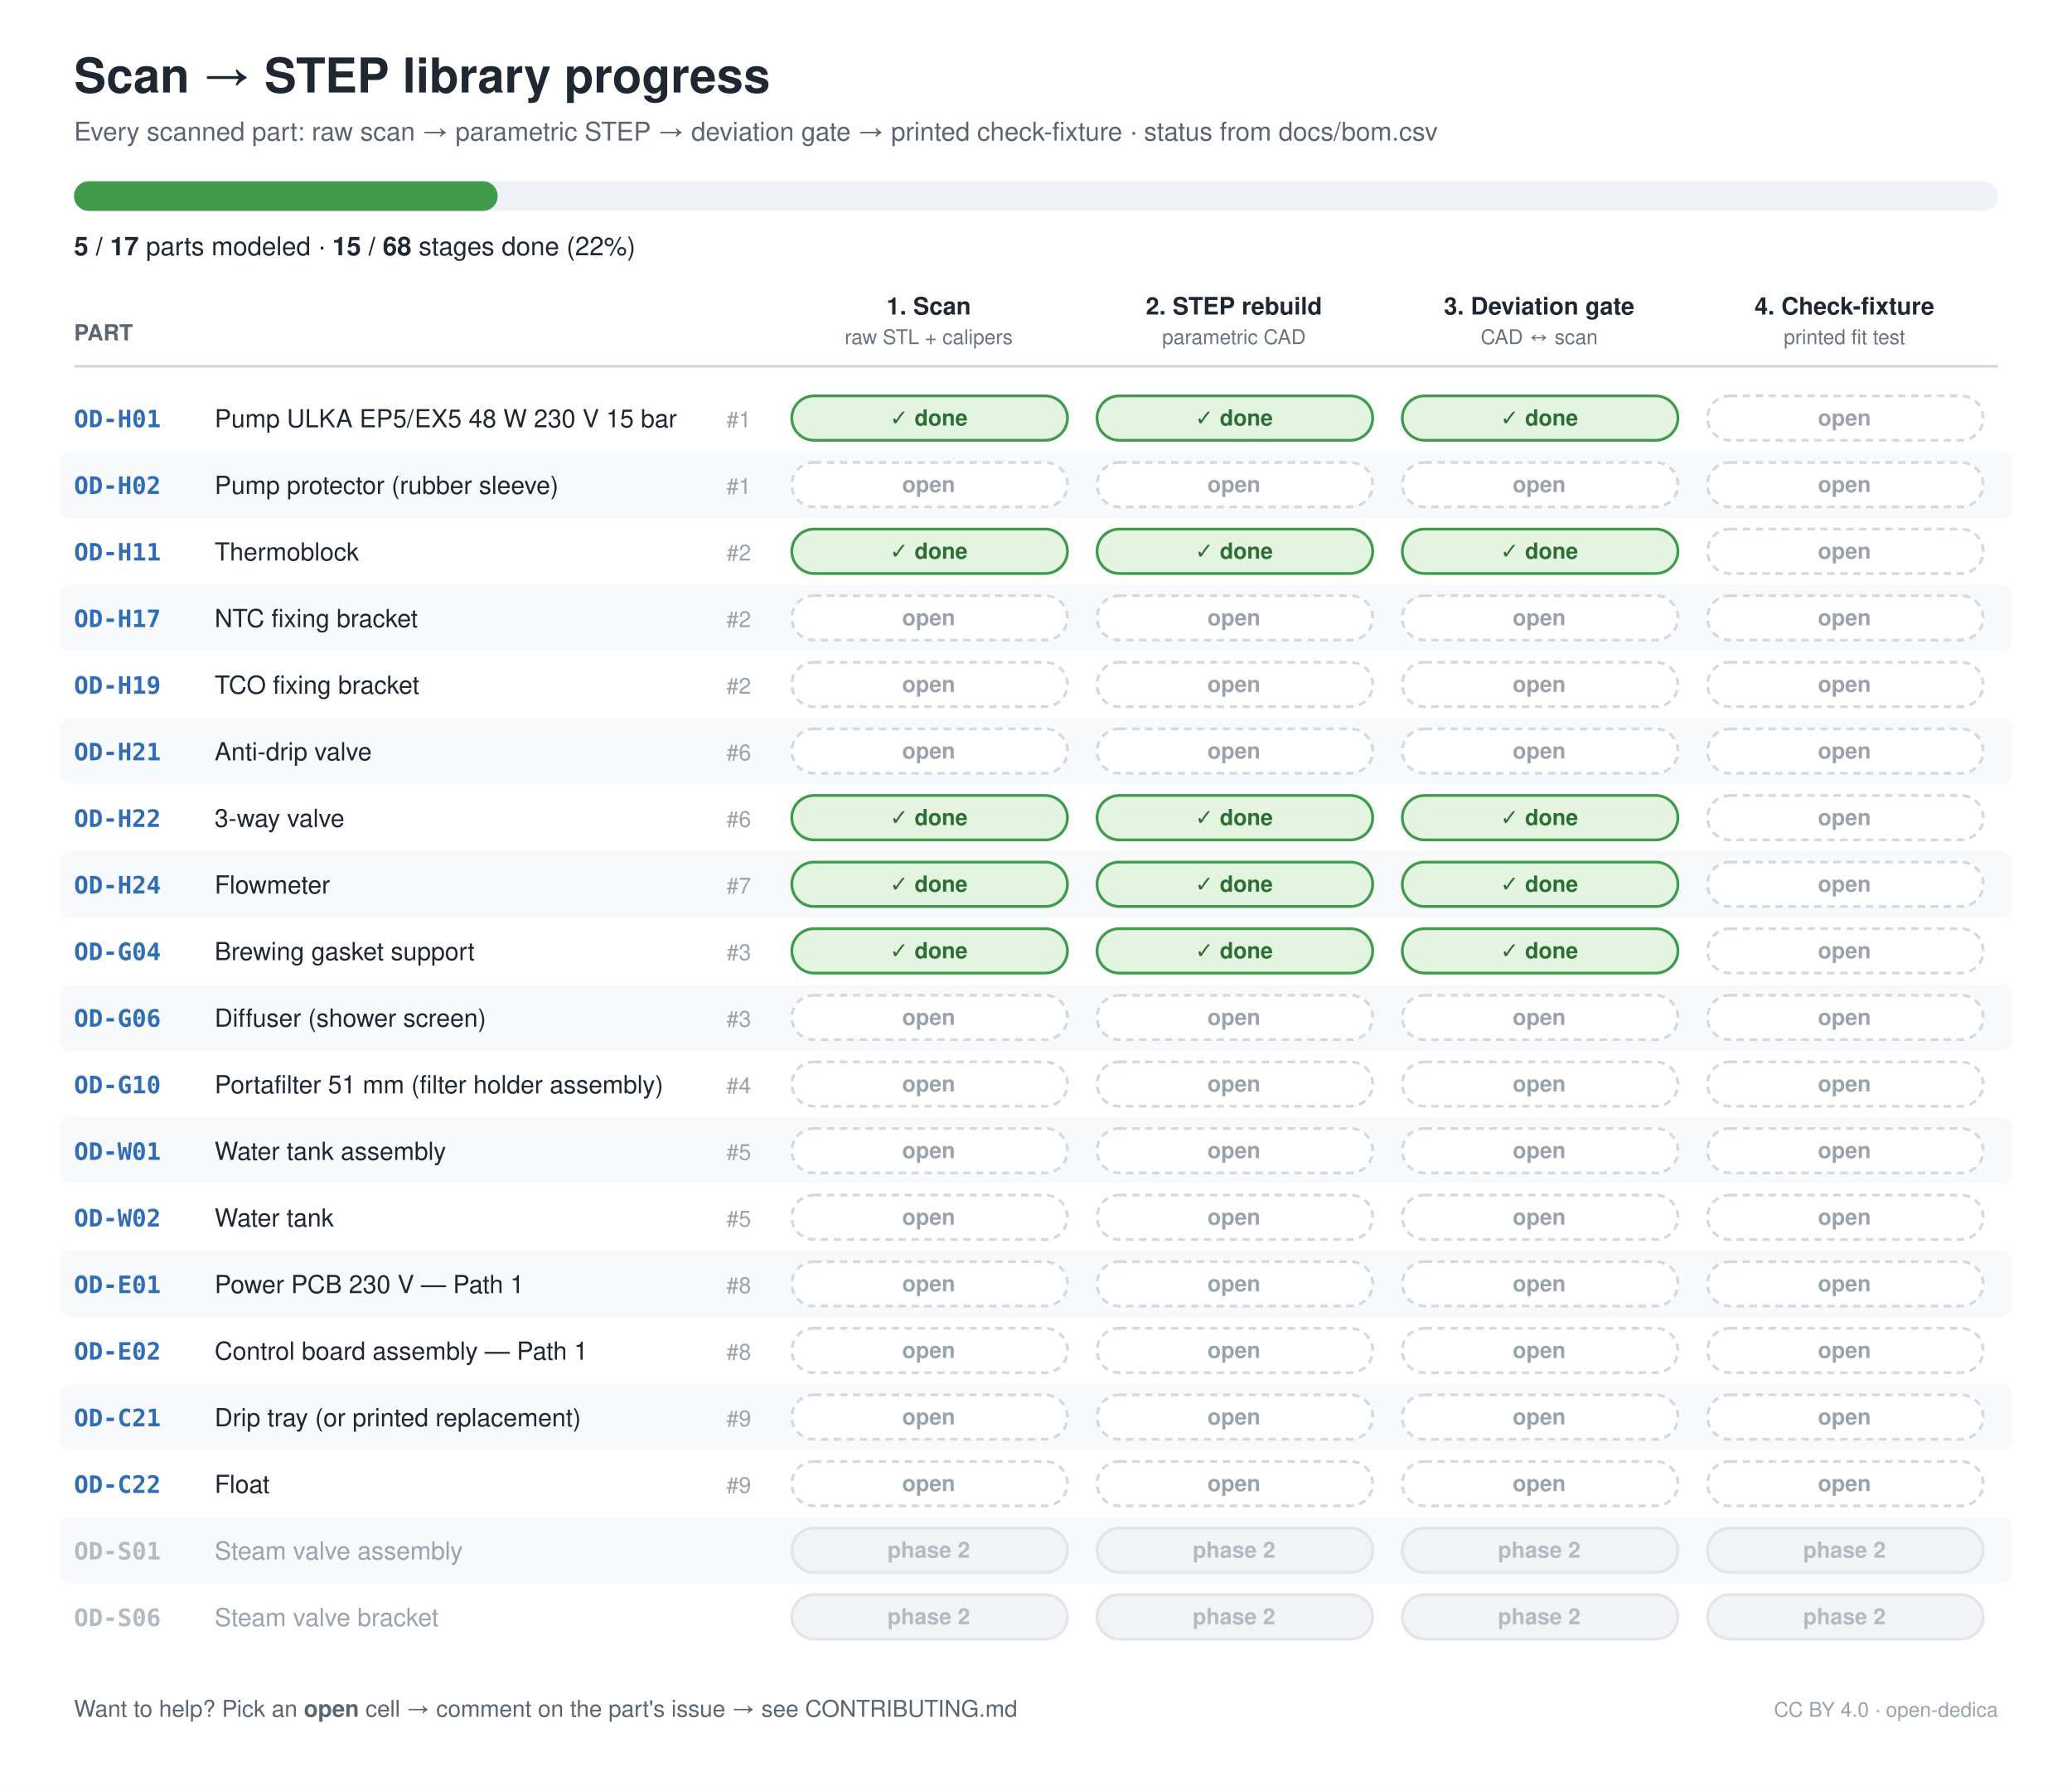
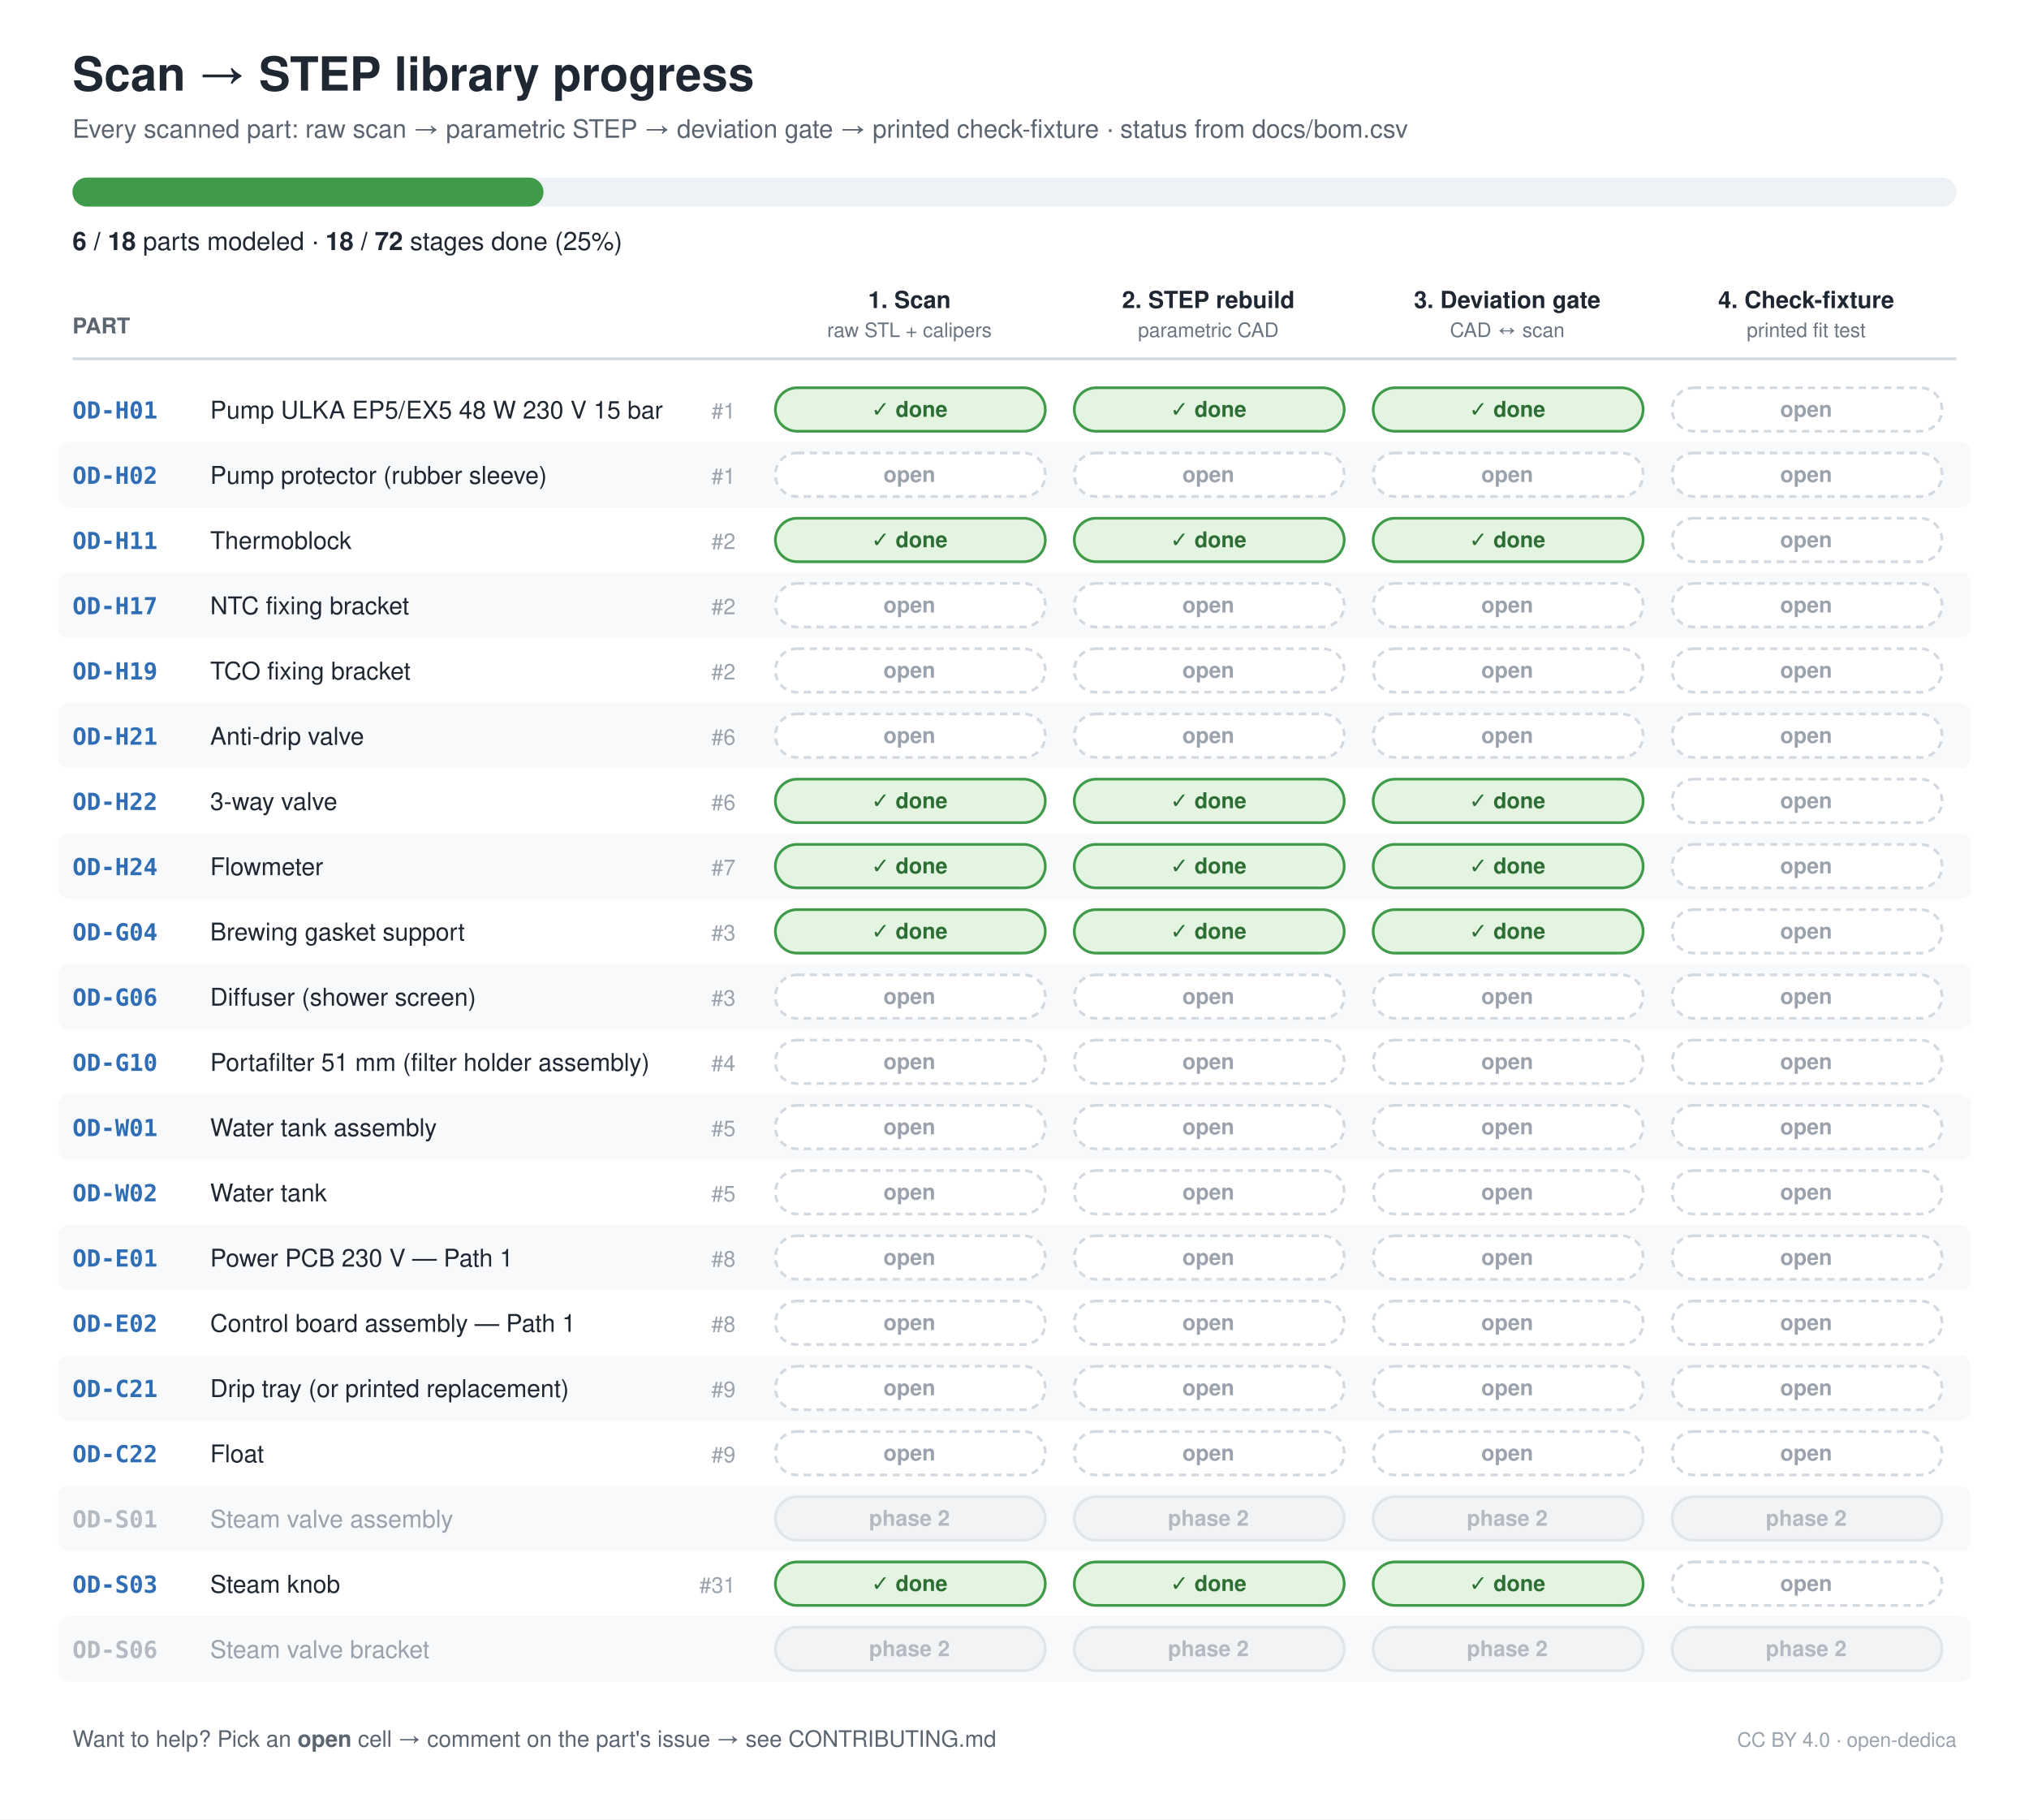
- <svg xmlns="http://www.w3.org/2000/svg" viewBox="0 0 1120 968" width="1120" height="968" font-family="Helvetica, Arial, sans-serif">
-   <rect width="1120" height="968" fill="#ffffff" />
+ <svg xmlns="http://www.w3.org/2000/svg" viewBox="0 0 1120 1004" width="1120" height="1004" font-family="Helvetica, Arial, sans-serif">
+   <rect width="1120" height="1004" fill="#ffffff" />
  <text x="40" y="50" font-size="26" font-weight="700" fill="#1f2733">Scan → STEP library progress</text>
  <text x="40" y="76" font-size="14" fill="#5b6572">Every scanned part: raw scan → parametric STEP → deviation gate → printed check-fixture · status from docs/bom.csv</text>
  <rect x="40" y="98" width="1040" height="16" rx="8" fill="#eef1f5" />
-   <rect x="40" y="98" width="229" height="16" rx="8" fill="#3f9a4a" />
+   <rect x="40" y="98" width="260" height="16" rx="8" fill="#3f9a4a" />
  <text x="40" y="138" font-size="14" fill="#1f2733">
-     <tspan font-weight="700">5 / 17</tspan> parts modeled · <tspan font-weight="700">15 / 68</tspan> stages done (22%)</text>
+     <tspan font-weight="700">6 / 18</tspan> parts modeled · <tspan font-weight="700">18 / 72</tspan> stages done (25%)</text>
  <text x="40" y="184" font-size="12" font-weight="700" fill="#5b6572">PART</text>
  <text x="502" y="170" font-size="13" font-weight="700" fill="#1f2733" text-anchor="middle">1. Scan</text>
  <text x="502" y="186" font-size="11" fill="#6b7582" text-anchor="middle">raw STL + calipers</text>
  <text x="667" y="170" font-size="13" font-weight="700" fill="#1f2733" text-anchor="middle">2. STEP rebuild</text>
  <text x="667" y="186" font-size="11" fill="#6b7582" text-anchor="middle">parametric CAD</text>
  <text x="832" y="170" font-size="13" font-weight="700" fill="#1f2733" text-anchor="middle">3. Deviation gate</text>
  <text x="832" y="186" font-size="11" fill="#6b7582" text-anchor="middle">CAD ↔ scan</text>
  <text x="997" y="170" font-size="13" font-weight="700" fill="#1f2733" text-anchor="middle">4. Check-fixture</text>
  <text x="997" y="186" font-size="11" fill="#6b7582" text-anchor="middle">printed fit test</text>
  <path d="M40 198H1080" stroke="#d3d9e0" stroke-width="1.5" />
  <text x="40" y="231" font-size="13" font-weight="700" fill="#2f6db5" font-family="Menlo,Consolas,monospace">OD-H01</text>
  <text x="116" y="231" font-size="13.5" fill="#1f2733">Pump ULKA EP5/EX5 48 W 230 V 15 bar</text>
  <text x="406" y="231" font-size="12" fill="#9aa3ad" text-anchor="end">#1</text>
  <rect x="428" y="214" width="149" height="24" rx="12" fill="#e3f4e1" stroke="#3f9a4a" stroke-width="1.5" />
  <text x="502" y="230" font-size="12" font-weight="700" fill="#2c6e34" text-anchor="middle">✓ done</text>
  <rect x="593" y="214" width="149" height="24" rx="12" fill="#e3f4e1" stroke="#3f9a4a" stroke-width="1.5" />
  <text x="667" y="230" font-size="12" font-weight="700" fill="#2c6e34" text-anchor="middle">✓ done</text>
  <rect x="758" y="214" width="149" height="24" rx="12" fill="#e3f4e1" stroke="#3f9a4a" stroke-width="1.5" />
  <text x="832" y="230" font-size="12" font-weight="700" fill="#2c6e34" text-anchor="middle">✓ done</text>
  <rect x="923" y="214" width="149" height="24" rx="12" fill="#ffffff" stroke="#d3d9e0" stroke-width="1.5" stroke-dasharray="4 3" />
  <text x="997" y="230" font-size="12" font-weight="700" fill="#9aa3ad" text-anchor="middle">open</text>
  <rect x="32" y="244" width="1056" height="36" rx="6" fill="#f7f9fb" />
  <text x="40" y="267" font-size="13" font-weight="700" fill="#2f6db5" font-family="Menlo,Consolas,monospace">OD-H02</text>
  <text x="116" y="267" font-size="13.5" fill="#1f2733">Pump protector (rubber sleeve)</text>
  <text x="406" y="267" font-size="12" fill="#9aa3ad" text-anchor="end">#1</text>
  <rect x="428" y="250" width="149" height="24" rx="12" fill="#ffffff" stroke="#d3d9e0" stroke-width="1.5" stroke-dasharray="4 3" />
  <text x="502" y="266" font-size="12" font-weight="700" fill="#9aa3ad" text-anchor="middle">open</text>
  <rect x="593" y="250" width="149" height="24" rx="12" fill="#ffffff" stroke="#d3d9e0" stroke-width="1.5" stroke-dasharray="4 3" />
  <text x="667" y="266" font-size="12" font-weight="700" fill="#9aa3ad" text-anchor="middle">open</text>
  <rect x="758" y="250" width="149" height="24" rx="12" fill="#ffffff" stroke="#d3d9e0" stroke-width="1.5" stroke-dasharray="4 3" />
  <text x="832" y="266" font-size="12" font-weight="700" fill="#9aa3ad" text-anchor="middle">open</text>
  <rect x="923" y="250" width="149" height="24" rx="12" fill="#ffffff" stroke="#d3d9e0" stroke-width="1.5" stroke-dasharray="4 3" />
  <text x="997" y="266" font-size="12" font-weight="700" fill="#9aa3ad" text-anchor="middle">open</text>
  <text x="40" y="303" font-size="13" font-weight="700" fill="#2f6db5" font-family="Menlo,Consolas,monospace">OD-H11</text>
  <text x="116" y="303" font-size="13.5" fill="#1f2733">Thermoblock</text>
  <text x="406" y="303" font-size="12" fill="#9aa3ad" text-anchor="end">#2</text>
  <rect x="428" y="286" width="149" height="24" rx="12" fill="#e3f4e1" stroke="#3f9a4a" stroke-width="1.5" />
  <text x="502" y="302" font-size="12" font-weight="700" fill="#2c6e34" text-anchor="middle">✓ done</text>
  <rect x="593" y="286" width="149" height="24" rx="12" fill="#e3f4e1" stroke="#3f9a4a" stroke-width="1.5" />
  <text x="667" y="302" font-size="12" font-weight="700" fill="#2c6e34" text-anchor="middle">✓ done</text>
  <rect x="758" y="286" width="149" height="24" rx="12" fill="#e3f4e1" stroke="#3f9a4a" stroke-width="1.5" />
  <text x="832" y="302" font-size="12" font-weight="700" fill="#2c6e34" text-anchor="middle">✓ done</text>
  <rect x="923" y="286" width="149" height="24" rx="12" fill="#ffffff" stroke="#d3d9e0" stroke-width="1.5" stroke-dasharray="4 3" />
  <text x="997" y="302" font-size="12" font-weight="700" fill="#9aa3ad" text-anchor="middle">open</text>
  <rect x="32" y="316" width="1056" height="36" rx="6" fill="#f7f9fb" />
  <text x="40" y="339" font-size="13" font-weight="700" fill="#2f6db5" font-family="Menlo,Consolas,monospace">OD-H17</text>
  <text x="116" y="339" font-size="13.5" fill="#1f2733">NTC fixing bracket</text>
  <text x="406" y="339" font-size="12" fill="#9aa3ad" text-anchor="end">#2</text>
  <rect x="428" y="322" width="149" height="24" rx="12" fill="#ffffff" stroke="#d3d9e0" stroke-width="1.5" stroke-dasharray="4 3" />
  <text x="502" y="338" font-size="12" font-weight="700" fill="#9aa3ad" text-anchor="middle">open</text>
  <rect x="593" y="322" width="149" height="24" rx="12" fill="#ffffff" stroke="#d3d9e0" stroke-width="1.5" stroke-dasharray="4 3" />
  <text x="667" y="338" font-size="12" font-weight="700" fill="#9aa3ad" text-anchor="middle">open</text>
  <rect x="758" y="322" width="149" height="24" rx="12" fill="#ffffff" stroke="#d3d9e0" stroke-width="1.5" stroke-dasharray="4 3" />
  <text x="832" y="338" font-size="12" font-weight="700" fill="#9aa3ad" text-anchor="middle">open</text>
  <rect x="923" y="322" width="149" height="24" rx="12" fill="#ffffff" stroke="#d3d9e0" stroke-width="1.5" stroke-dasharray="4 3" />
  <text x="997" y="338" font-size="12" font-weight="700" fill="#9aa3ad" text-anchor="middle">open</text>
  <text x="40" y="375" font-size="13" font-weight="700" fill="#2f6db5" font-family="Menlo,Consolas,monospace">OD-H19</text>
  <text x="116" y="375" font-size="13.5" fill="#1f2733">TCO fixing bracket</text>
  <text x="406" y="375" font-size="12" fill="#9aa3ad" text-anchor="end">#2</text>
  <rect x="428" y="358" width="149" height="24" rx="12" fill="#ffffff" stroke="#d3d9e0" stroke-width="1.5" stroke-dasharray="4 3" />
  <text x="502" y="374" font-size="12" font-weight="700" fill="#9aa3ad" text-anchor="middle">open</text>
  <rect x="593" y="358" width="149" height="24" rx="12" fill="#ffffff" stroke="#d3d9e0" stroke-width="1.5" stroke-dasharray="4 3" />
  <text x="667" y="374" font-size="12" font-weight="700" fill="#9aa3ad" text-anchor="middle">open</text>
  <rect x="758" y="358" width="149" height="24" rx="12" fill="#ffffff" stroke="#d3d9e0" stroke-width="1.5" stroke-dasharray="4 3" />
  <text x="832" y="374" font-size="12" font-weight="700" fill="#9aa3ad" text-anchor="middle">open</text>
  <rect x="923" y="358" width="149" height="24" rx="12" fill="#ffffff" stroke="#d3d9e0" stroke-width="1.5" stroke-dasharray="4 3" />
  <text x="997" y="374" font-size="12" font-weight="700" fill="#9aa3ad" text-anchor="middle">open</text>
  <rect x="32" y="388" width="1056" height="36" rx="6" fill="#f7f9fb" />
  <text x="40" y="411" font-size="13" font-weight="700" fill="#2f6db5" font-family="Menlo,Consolas,monospace">OD-H21</text>
  <text x="116" y="411" font-size="13.5" fill="#1f2733">Anti-drip valve</text>
  <text x="406" y="411" font-size="12" fill="#9aa3ad" text-anchor="end">#6</text>
  <rect x="428" y="394" width="149" height="24" rx="12" fill="#ffffff" stroke="#d3d9e0" stroke-width="1.5" stroke-dasharray="4 3" />
  <text x="502" y="410" font-size="12" font-weight="700" fill="#9aa3ad" text-anchor="middle">open</text>
  <rect x="593" y="394" width="149" height="24" rx="12" fill="#ffffff" stroke="#d3d9e0" stroke-width="1.5" stroke-dasharray="4 3" />
  <text x="667" y="410" font-size="12" font-weight="700" fill="#9aa3ad" text-anchor="middle">open</text>
  <rect x="758" y="394" width="149" height="24" rx="12" fill="#ffffff" stroke="#d3d9e0" stroke-width="1.5" stroke-dasharray="4 3" />
  <text x="832" y="410" font-size="12" font-weight="700" fill="#9aa3ad" text-anchor="middle">open</text>
  <rect x="923" y="394" width="149" height="24" rx="12" fill="#ffffff" stroke="#d3d9e0" stroke-width="1.5" stroke-dasharray="4 3" />
  <text x="997" y="410" font-size="12" font-weight="700" fill="#9aa3ad" text-anchor="middle">open</text>
  <text x="40" y="447" font-size="13" font-weight="700" fill="#2f6db5" font-family="Menlo,Consolas,monospace">OD-H22</text>
  <text x="116" y="447" font-size="13.5" fill="#1f2733">3-way valve</text>
  <text x="406" y="447" font-size="12" fill="#9aa3ad" text-anchor="end">#6</text>
  <rect x="428" y="430" width="149" height="24" rx="12" fill="#e3f4e1" stroke="#3f9a4a" stroke-width="1.5" />
  <text x="502" y="446" font-size="12" font-weight="700" fill="#2c6e34" text-anchor="middle">✓ done</text>
  <rect x="593" y="430" width="149" height="24" rx="12" fill="#e3f4e1" stroke="#3f9a4a" stroke-width="1.5" />
  <text x="667" y="446" font-size="12" font-weight="700" fill="#2c6e34" text-anchor="middle">✓ done</text>
  <rect x="758" y="430" width="149" height="24" rx="12" fill="#e3f4e1" stroke="#3f9a4a" stroke-width="1.5" />
  <text x="832" y="446" font-size="12" font-weight="700" fill="#2c6e34" text-anchor="middle">✓ done</text>
  <rect x="923" y="430" width="149" height="24" rx="12" fill="#ffffff" stroke="#d3d9e0" stroke-width="1.5" stroke-dasharray="4 3" />
  <text x="997" y="446" font-size="12" font-weight="700" fill="#9aa3ad" text-anchor="middle">open</text>
  <rect x="32" y="460" width="1056" height="36" rx="6" fill="#f7f9fb" />
  <text x="40" y="483" font-size="13" font-weight="700" fill="#2f6db5" font-family="Menlo,Consolas,monospace">OD-H24</text>
  <text x="116" y="483" font-size="13.5" fill="#1f2733">Flowmeter</text>
  <text x="406" y="483" font-size="12" fill="#9aa3ad" text-anchor="end">#7</text>
  <rect x="428" y="466" width="149" height="24" rx="12" fill="#e3f4e1" stroke="#3f9a4a" stroke-width="1.5" />
  <text x="502" y="482" font-size="12" font-weight="700" fill="#2c6e34" text-anchor="middle">✓ done</text>
  <rect x="593" y="466" width="149" height="24" rx="12" fill="#e3f4e1" stroke="#3f9a4a" stroke-width="1.5" />
  <text x="667" y="482" font-size="12" font-weight="700" fill="#2c6e34" text-anchor="middle">✓ done</text>
  <rect x="758" y="466" width="149" height="24" rx="12" fill="#e3f4e1" stroke="#3f9a4a" stroke-width="1.5" />
  <text x="832" y="482" font-size="12" font-weight="700" fill="#2c6e34" text-anchor="middle">✓ done</text>
  <rect x="923" y="466" width="149" height="24" rx="12" fill="#ffffff" stroke="#d3d9e0" stroke-width="1.5" stroke-dasharray="4 3" />
  <text x="997" y="482" font-size="12" font-weight="700" fill="#9aa3ad" text-anchor="middle">open</text>
  <text x="40" y="519" font-size="13" font-weight="700" fill="#2f6db5" font-family="Menlo,Consolas,monospace">OD-G04</text>
  <text x="116" y="519" font-size="13.5" fill="#1f2733">Brewing gasket support</text>
  <text x="406" y="519" font-size="12" fill="#9aa3ad" text-anchor="end">#3</text>
  <rect x="428" y="502" width="149" height="24" rx="12" fill="#e3f4e1" stroke="#3f9a4a" stroke-width="1.5" />
  <text x="502" y="518" font-size="12" font-weight="700" fill="#2c6e34" text-anchor="middle">✓ done</text>
  <rect x="593" y="502" width="149" height="24" rx="12" fill="#e3f4e1" stroke="#3f9a4a" stroke-width="1.5" />
  <text x="667" y="518" font-size="12" font-weight="700" fill="#2c6e34" text-anchor="middle">✓ done</text>
  <rect x="758" y="502" width="149" height="24" rx="12" fill="#e3f4e1" stroke="#3f9a4a" stroke-width="1.5" />
  <text x="832" y="518" font-size="12" font-weight="700" fill="#2c6e34" text-anchor="middle">✓ done</text>
  <rect x="923" y="502" width="149" height="24" rx="12" fill="#ffffff" stroke="#d3d9e0" stroke-width="1.5" stroke-dasharray="4 3" />
  <text x="997" y="518" font-size="12" font-weight="700" fill="#9aa3ad" text-anchor="middle">open</text>
  <rect x="32" y="532" width="1056" height="36" rx="6" fill="#f7f9fb" />
  <text x="40" y="555" font-size="13" font-weight="700" fill="#2f6db5" font-family="Menlo,Consolas,monospace">OD-G06</text>
  <text x="116" y="555" font-size="13.5" fill="#1f2733">Diffuser (shower screen)</text>
  <text x="406" y="555" font-size="12" fill="#9aa3ad" text-anchor="end">#3</text>
  <rect x="428" y="538" width="149" height="24" rx="12" fill="#ffffff" stroke="#d3d9e0" stroke-width="1.5" stroke-dasharray="4 3" />
  <text x="502" y="554" font-size="12" font-weight="700" fill="#9aa3ad" text-anchor="middle">open</text>
  <rect x="593" y="538" width="149" height="24" rx="12" fill="#ffffff" stroke="#d3d9e0" stroke-width="1.5" stroke-dasharray="4 3" />
  <text x="667" y="554" font-size="12" font-weight="700" fill="#9aa3ad" text-anchor="middle">open</text>
  <rect x="758" y="538" width="149" height="24" rx="12" fill="#ffffff" stroke="#d3d9e0" stroke-width="1.5" stroke-dasharray="4 3" />
  <text x="832" y="554" font-size="12" font-weight="700" fill="#9aa3ad" text-anchor="middle">open</text>
  <rect x="923" y="538" width="149" height="24" rx="12" fill="#ffffff" stroke="#d3d9e0" stroke-width="1.5" stroke-dasharray="4 3" />
  <text x="997" y="554" font-size="12" font-weight="700" fill="#9aa3ad" text-anchor="middle">open</text>
  <text x="40" y="591" font-size="13" font-weight="700" fill="#2f6db5" font-family="Menlo,Consolas,monospace">OD-G10</text>
  <text x="116" y="591" font-size="13.5" fill="#1f2733">Portafilter 51 mm (filter holder assembly)</text>
  <text x="406" y="591" font-size="12" fill="#9aa3ad" text-anchor="end">#4</text>
  <rect x="428" y="574" width="149" height="24" rx="12" fill="#ffffff" stroke="#d3d9e0" stroke-width="1.5" stroke-dasharray="4 3" />
  <text x="502" y="590" font-size="12" font-weight="700" fill="#9aa3ad" text-anchor="middle">open</text>
  <rect x="593" y="574" width="149" height="24" rx="12" fill="#ffffff" stroke="#d3d9e0" stroke-width="1.5" stroke-dasharray="4 3" />
  <text x="667" y="590" font-size="12" font-weight="700" fill="#9aa3ad" text-anchor="middle">open</text>
  <rect x="758" y="574" width="149" height="24" rx="12" fill="#ffffff" stroke="#d3d9e0" stroke-width="1.5" stroke-dasharray="4 3" />
  <text x="832" y="590" font-size="12" font-weight="700" fill="#9aa3ad" text-anchor="middle">open</text>
  <rect x="923" y="574" width="149" height="24" rx="12" fill="#ffffff" stroke="#d3d9e0" stroke-width="1.5" stroke-dasharray="4 3" />
  <text x="997" y="590" font-size="12" font-weight="700" fill="#9aa3ad" text-anchor="middle">open</text>
  <rect x="32" y="604" width="1056" height="36" rx="6" fill="#f7f9fb" />
  <text x="40" y="627" font-size="13" font-weight="700" fill="#2f6db5" font-family="Menlo,Consolas,monospace">OD-W01</text>
  <text x="116" y="627" font-size="13.5" fill="#1f2733">Water tank assembly</text>
  <text x="406" y="627" font-size="12" fill="#9aa3ad" text-anchor="end">#5</text>
  <rect x="428" y="610" width="149" height="24" rx="12" fill="#ffffff" stroke="#d3d9e0" stroke-width="1.5" stroke-dasharray="4 3" />
  <text x="502" y="626" font-size="12" font-weight="700" fill="#9aa3ad" text-anchor="middle">open</text>
  <rect x="593" y="610" width="149" height="24" rx="12" fill="#ffffff" stroke="#d3d9e0" stroke-width="1.5" stroke-dasharray="4 3" />
  <text x="667" y="626" font-size="12" font-weight="700" fill="#9aa3ad" text-anchor="middle">open</text>
  <rect x="758" y="610" width="149" height="24" rx="12" fill="#ffffff" stroke="#d3d9e0" stroke-width="1.5" stroke-dasharray="4 3" />
  <text x="832" y="626" font-size="12" font-weight="700" fill="#9aa3ad" text-anchor="middle">open</text>
  <rect x="923" y="610" width="149" height="24" rx="12" fill="#ffffff" stroke="#d3d9e0" stroke-width="1.5" stroke-dasharray="4 3" />
  <text x="997" y="626" font-size="12" font-weight="700" fill="#9aa3ad" text-anchor="middle">open</text>
  <text x="40" y="663" font-size="13" font-weight="700" fill="#2f6db5" font-family="Menlo,Consolas,monospace">OD-W02</text>
  <text x="116" y="663" font-size="13.5" fill="#1f2733">Water tank</text>
  <text x="406" y="663" font-size="12" fill="#9aa3ad" text-anchor="end">#5</text>
  <rect x="428" y="646" width="149" height="24" rx="12" fill="#ffffff" stroke="#d3d9e0" stroke-width="1.5" stroke-dasharray="4 3" />
  <text x="502" y="662" font-size="12" font-weight="700" fill="#9aa3ad" text-anchor="middle">open</text>
  <rect x="593" y="646" width="149" height="24" rx="12" fill="#ffffff" stroke="#d3d9e0" stroke-width="1.5" stroke-dasharray="4 3" />
  <text x="667" y="662" font-size="12" font-weight="700" fill="#9aa3ad" text-anchor="middle">open</text>
  <rect x="758" y="646" width="149" height="24" rx="12" fill="#ffffff" stroke="#d3d9e0" stroke-width="1.5" stroke-dasharray="4 3" />
  <text x="832" y="662" font-size="12" font-weight="700" fill="#9aa3ad" text-anchor="middle">open</text>
  <rect x="923" y="646" width="149" height="24" rx="12" fill="#ffffff" stroke="#d3d9e0" stroke-width="1.5" stroke-dasharray="4 3" />
  <text x="997" y="662" font-size="12" font-weight="700" fill="#9aa3ad" text-anchor="middle">open</text>
  <rect x="32" y="676" width="1056" height="36" rx="6" fill="#f7f9fb" />
  <text x="40" y="699" font-size="13" font-weight="700" fill="#2f6db5" font-family="Menlo,Consolas,monospace">OD-E01</text>
  <text x="116" y="699" font-size="13.5" fill="#1f2733">Power PCB 230 V — Path 1</text>
  <text x="406" y="699" font-size="12" fill="#9aa3ad" text-anchor="end">#8</text>
  <rect x="428" y="682" width="149" height="24" rx="12" fill="#ffffff" stroke="#d3d9e0" stroke-width="1.5" stroke-dasharray="4 3" />
  <text x="502" y="698" font-size="12" font-weight="700" fill="#9aa3ad" text-anchor="middle">open</text>
  <rect x="593" y="682" width="149" height="24" rx="12" fill="#ffffff" stroke="#d3d9e0" stroke-width="1.5" stroke-dasharray="4 3" />
  <text x="667" y="698" font-size="12" font-weight="700" fill="#9aa3ad" text-anchor="middle">open</text>
  <rect x="758" y="682" width="149" height="24" rx="12" fill="#ffffff" stroke="#d3d9e0" stroke-width="1.5" stroke-dasharray="4 3" />
  <text x="832" y="698" font-size="12" font-weight="700" fill="#9aa3ad" text-anchor="middle">open</text>
  <rect x="923" y="682" width="149" height="24" rx="12" fill="#ffffff" stroke="#d3d9e0" stroke-width="1.5" stroke-dasharray="4 3" />
  <text x="997" y="698" font-size="12" font-weight="700" fill="#9aa3ad" text-anchor="middle">open</text>
  <text x="40" y="735" font-size="13" font-weight="700" fill="#2f6db5" font-family="Menlo,Consolas,monospace">OD-E02</text>
  <text x="116" y="735" font-size="13.5" fill="#1f2733">Control board assembly — Path 1</text>
  <text x="406" y="735" font-size="12" fill="#9aa3ad" text-anchor="end">#8</text>
  <rect x="428" y="718" width="149" height="24" rx="12" fill="#ffffff" stroke="#d3d9e0" stroke-width="1.5" stroke-dasharray="4 3" />
  <text x="502" y="734" font-size="12" font-weight="700" fill="#9aa3ad" text-anchor="middle">open</text>
  <rect x="593" y="718" width="149" height="24" rx="12" fill="#ffffff" stroke="#d3d9e0" stroke-width="1.5" stroke-dasharray="4 3" />
  <text x="667" y="734" font-size="12" font-weight="700" fill="#9aa3ad" text-anchor="middle">open</text>
  <rect x="758" y="718" width="149" height="24" rx="12" fill="#ffffff" stroke="#d3d9e0" stroke-width="1.5" stroke-dasharray="4 3" />
  <text x="832" y="734" font-size="12" font-weight="700" fill="#9aa3ad" text-anchor="middle">open</text>
  <rect x="923" y="718" width="149" height="24" rx="12" fill="#ffffff" stroke="#d3d9e0" stroke-width="1.5" stroke-dasharray="4 3" />
  <text x="997" y="734" font-size="12" font-weight="700" fill="#9aa3ad" text-anchor="middle">open</text>
  <rect x="32" y="748" width="1056" height="36" rx="6" fill="#f7f9fb" />
  <text x="40" y="771" font-size="13" font-weight="700" fill="#2f6db5" font-family="Menlo,Consolas,monospace">OD-C21</text>
  <text x="116" y="771" font-size="13.5" fill="#1f2733">Drip tray (or printed replacement)</text>
  <text x="406" y="771" font-size="12" fill="#9aa3ad" text-anchor="end">#9</text>
  <rect x="428" y="754" width="149" height="24" rx="12" fill="#ffffff" stroke="#d3d9e0" stroke-width="1.5" stroke-dasharray="4 3" />
  <text x="502" y="770" font-size="12" font-weight="700" fill="#9aa3ad" text-anchor="middle">open</text>
  <rect x="593" y="754" width="149" height="24" rx="12" fill="#ffffff" stroke="#d3d9e0" stroke-width="1.5" stroke-dasharray="4 3" />
  <text x="667" y="770" font-size="12" font-weight="700" fill="#9aa3ad" text-anchor="middle">open</text>
  <rect x="758" y="754" width="149" height="24" rx="12" fill="#ffffff" stroke="#d3d9e0" stroke-width="1.5" stroke-dasharray="4 3" />
  <text x="832" y="770" font-size="12" font-weight="700" fill="#9aa3ad" text-anchor="middle">open</text>
  <rect x="923" y="754" width="149" height="24" rx="12" fill="#ffffff" stroke="#d3d9e0" stroke-width="1.5" stroke-dasharray="4 3" />
  <text x="997" y="770" font-size="12" font-weight="700" fill="#9aa3ad" text-anchor="middle">open</text>
  <text x="40" y="807" font-size="13" font-weight="700" fill="#2f6db5" font-family="Menlo,Consolas,monospace">OD-C22</text>
  <text x="116" y="807" font-size="13.5" fill="#1f2733">Float</text>
  <text x="406" y="807" font-size="12" fill="#9aa3ad" text-anchor="end">#9</text>
  <rect x="428" y="790" width="149" height="24" rx="12" fill="#ffffff" stroke="#d3d9e0" stroke-width="1.5" stroke-dasharray="4 3" />
  <text x="502" y="806" font-size="12" font-weight="700" fill="#9aa3ad" text-anchor="middle">open</text>
  <rect x="593" y="790" width="149" height="24" rx="12" fill="#ffffff" stroke="#d3d9e0" stroke-width="1.5" stroke-dasharray="4 3" />
  <text x="667" y="806" font-size="12" font-weight="700" fill="#9aa3ad" text-anchor="middle">open</text>
  <rect x="758" y="790" width="149" height="24" rx="12" fill="#ffffff" stroke="#d3d9e0" stroke-width="1.5" stroke-dasharray="4 3" />
  <text x="832" y="806" font-size="12" font-weight="700" fill="#9aa3ad" text-anchor="middle">open</text>
  <rect x="923" y="790" width="149" height="24" rx="12" fill="#ffffff" stroke="#d3d9e0" stroke-width="1.5" stroke-dasharray="4 3" />
  <text x="997" y="806" font-size="12" font-weight="700" fill="#9aa3ad" text-anchor="middle">open</text>
  <rect x="32" y="820" width="1056" height="36" rx="6" fill="#f7f9fb" />
  <text x="40" y="843" font-size="13" font-weight="700" fill="#b3bac2" font-family="Menlo,Consolas,monospace">OD-S01</text>
  <text x="116" y="843" font-size="13.5" fill="#9aa3ad">Steam valve assembly</text>
  <rect x="428" y="826" width="149" height="24" rx="12" fill="#f1f3f5" stroke="#e1e5ea" stroke-width="1.5" />
  <text x="502" y="842" font-size="12" font-weight="700" fill="#b3bac2" text-anchor="middle">phase 2</text>
  <rect x="593" y="826" width="149" height="24" rx="12" fill="#f1f3f5" stroke="#e1e5ea" stroke-width="1.5" />
  <text x="667" y="842" font-size="12" font-weight="700" fill="#b3bac2" text-anchor="middle">phase 2</text>
  <rect x="758" y="826" width="149" height="24" rx="12" fill="#f1f3f5" stroke="#e1e5ea" stroke-width="1.5" />
  <text x="832" y="842" font-size="12" font-weight="700" fill="#b3bac2" text-anchor="middle">phase 2</text>
  <rect x="923" y="826" width="149" height="24" rx="12" fill="#f1f3f5" stroke="#e1e5ea" stroke-width="1.5" />
  <text x="997" y="842" font-size="12" font-weight="700" fill="#b3bac2" text-anchor="middle">phase 2</text>
-   <text x="40" y="879" font-size="13" font-weight="700" fill="#b3bac2" font-family="Menlo,Consolas,monospace">OD-S06</text>
-   <text x="116" y="879" font-size="13.5" fill="#9aa3ad">Steam valve bracket</text>
-   <rect x="428" y="862" width="149" height="24" rx="12" fill="#f1f3f5" stroke="#e1e5ea" stroke-width="1.5" />
-   <text x="502" y="878" font-size="12" font-weight="700" fill="#b3bac2" text-anchor="middle">phase 2</text>
-   <rect x="593" y="862" width="149" height="24" rx="12" fill="#f1f3f5" stroke="#e1e5ea" stroke-width="1.5" />
-   <text x="667" y="878" font-size="12" font-weight="700" fill="#b3bac2" text-anchor="middle">phase 2</text>
-   <rect x="758" y="862" width="149" height="24" rx="12" fill="#f1f3f5" stroke="#e1e5ea" stroke-width="1.5" />
-   <text x="832" y="878" font-size="12" font-weight="700" fill="#b3bac2" text-anchor="middle">phase 2</text>
-   <rect x="923" y="862" width="149" height="24" rx="12" fill="#f1f3f5" stroke="#e1e5ea" stroke-width="1.5" />
-   <text x="997" y="878" font-size="12" font-weight="700" fill="#b3bac2" text-anchor="middle">phase 2</text>
-   <text x="40" y="928" font-size="12.5" fill="#5b6572">Want to help? Pick an <tspan font-weight="700">open</tspan> cell → comment on the part's issue → see CONTRIBUTING.md</text>
-   <text x="1080" y="928" font-size="11" fill="#9aa3ad" text-anchor="end">CC BY 4.0 · open-dedica</text>
+   <text x="40" y="879" font-size="13" font-weight="700" fill="#2f6db5" font-family="Menlo,Consolas,monospace">OD-S03</text>
+   <text x="116" y="879" font-size="13.5" fill="#1f2733">Steam knob</text>
+   <text x="406" y="879" font-size="12" fill="#9aa3ad" text-anchor="end">#31</text>
+   <rect x="428" y="862" width="149" height="24" rx="12" fill="#e3f4e1" stroke="#3f9a4a" stroke-width="1.5" />
+   <text x="502" y="878" font-size="12" font-weight="700" fill="#2c6e34" text-anchor="middle">✓ done</text>
+   <rect x="593" y="862" width="149" height="24" rx="12" fill="#e3f4e1" stroke="#3f9a4a" stroke-width="1.5" />
+   <text x="667" y="878" font-size="12" font-weight="700" fill="#2c6e34" text-anchor="middle">✓ done</text>
+   <rect x="758" y="862" width="149" height="24" rx="12" fill="#e3f4e1" stroke="#3f9a4a" stroke-width="1.5" />
+   <text x="832" y="878" font-size="12" font-weight="700" fill="#2c6e34" text-anchor="middle">✓ done</text>
+   <rect x="923" y="862" width="149" height="24" rx="12" fill="#ffffff" stroke="#d3d9e0" stroke-width="1.5" stroke-dasharray="4 3" />
+   <text x="997" y="878" font-size="12" font-weight="700" fill="#9aa3ad" text-anchor="middle">open</text>
+   <rect x="32" y="892" width="1056" height="36" rx="6" fill="#f7f9fb" />
+   <text x="40" y="915" font-size="13" font-weight="700" fill="#b3bac2" font-family="Menlo,Consolas,monospace">OD-S06</text>
+   <text x="116" y="915" font-size="13.5" fill="#9aa3ad">Steam valve bracket</text>
+   <rect x="428" y="898" width="149" height="24" rx="12" fill="#f1f3f5" stroke="#e1e5ea" stroke-width="1.5" />
+   <text x="502" y="914" font-size="12" font-weight="700" fill="#b3bac2" text-anchor="middle">phase 2</text>
+   <rect x="593" y="898" width="149" height="24" rx="12" fill="#f1f3f5" stroke="#e1e5ea" stroke-width="1.5" />
+   <text x="667" y="914" font-size="12" font-weight="700" fill="#b3bac2" text-anchor="middle">phase 2</text>
+   <rect x="758" y="898" width="149" height="24" rx="12" fill="#f1f3f5" stroke="#e1e5ea" stroke-width="1.5" />
+   <text x="832" y="914" font-size="12" font-weight="700" fill="#b3bac2" text-anchor="middle">phase 2</text>
+   <rect x="923" y="898" width="149" height="24" rx="12" fill="#f1f3f5" stroke="#e1e5ea" stroke-width="1.5" />
+   <text x="997" y="914" font-size="12" font-weight="700" fill="#b3bac2" text-anchor="middle">phase 2</text>
+   <text x="40" y="964" font-size="12.5" fill="#5b6572">Want to help? Pick an <tspan font-weight="700">open</tspan> cell → comment on the part's issue → see CONTRIBUTING.md</text>
+   <text x="1080" y="964" font-size="11" fill="#9aa3ad" text-anchor="end">CC BY 4.0 · open-dedica</text>
</svg>
